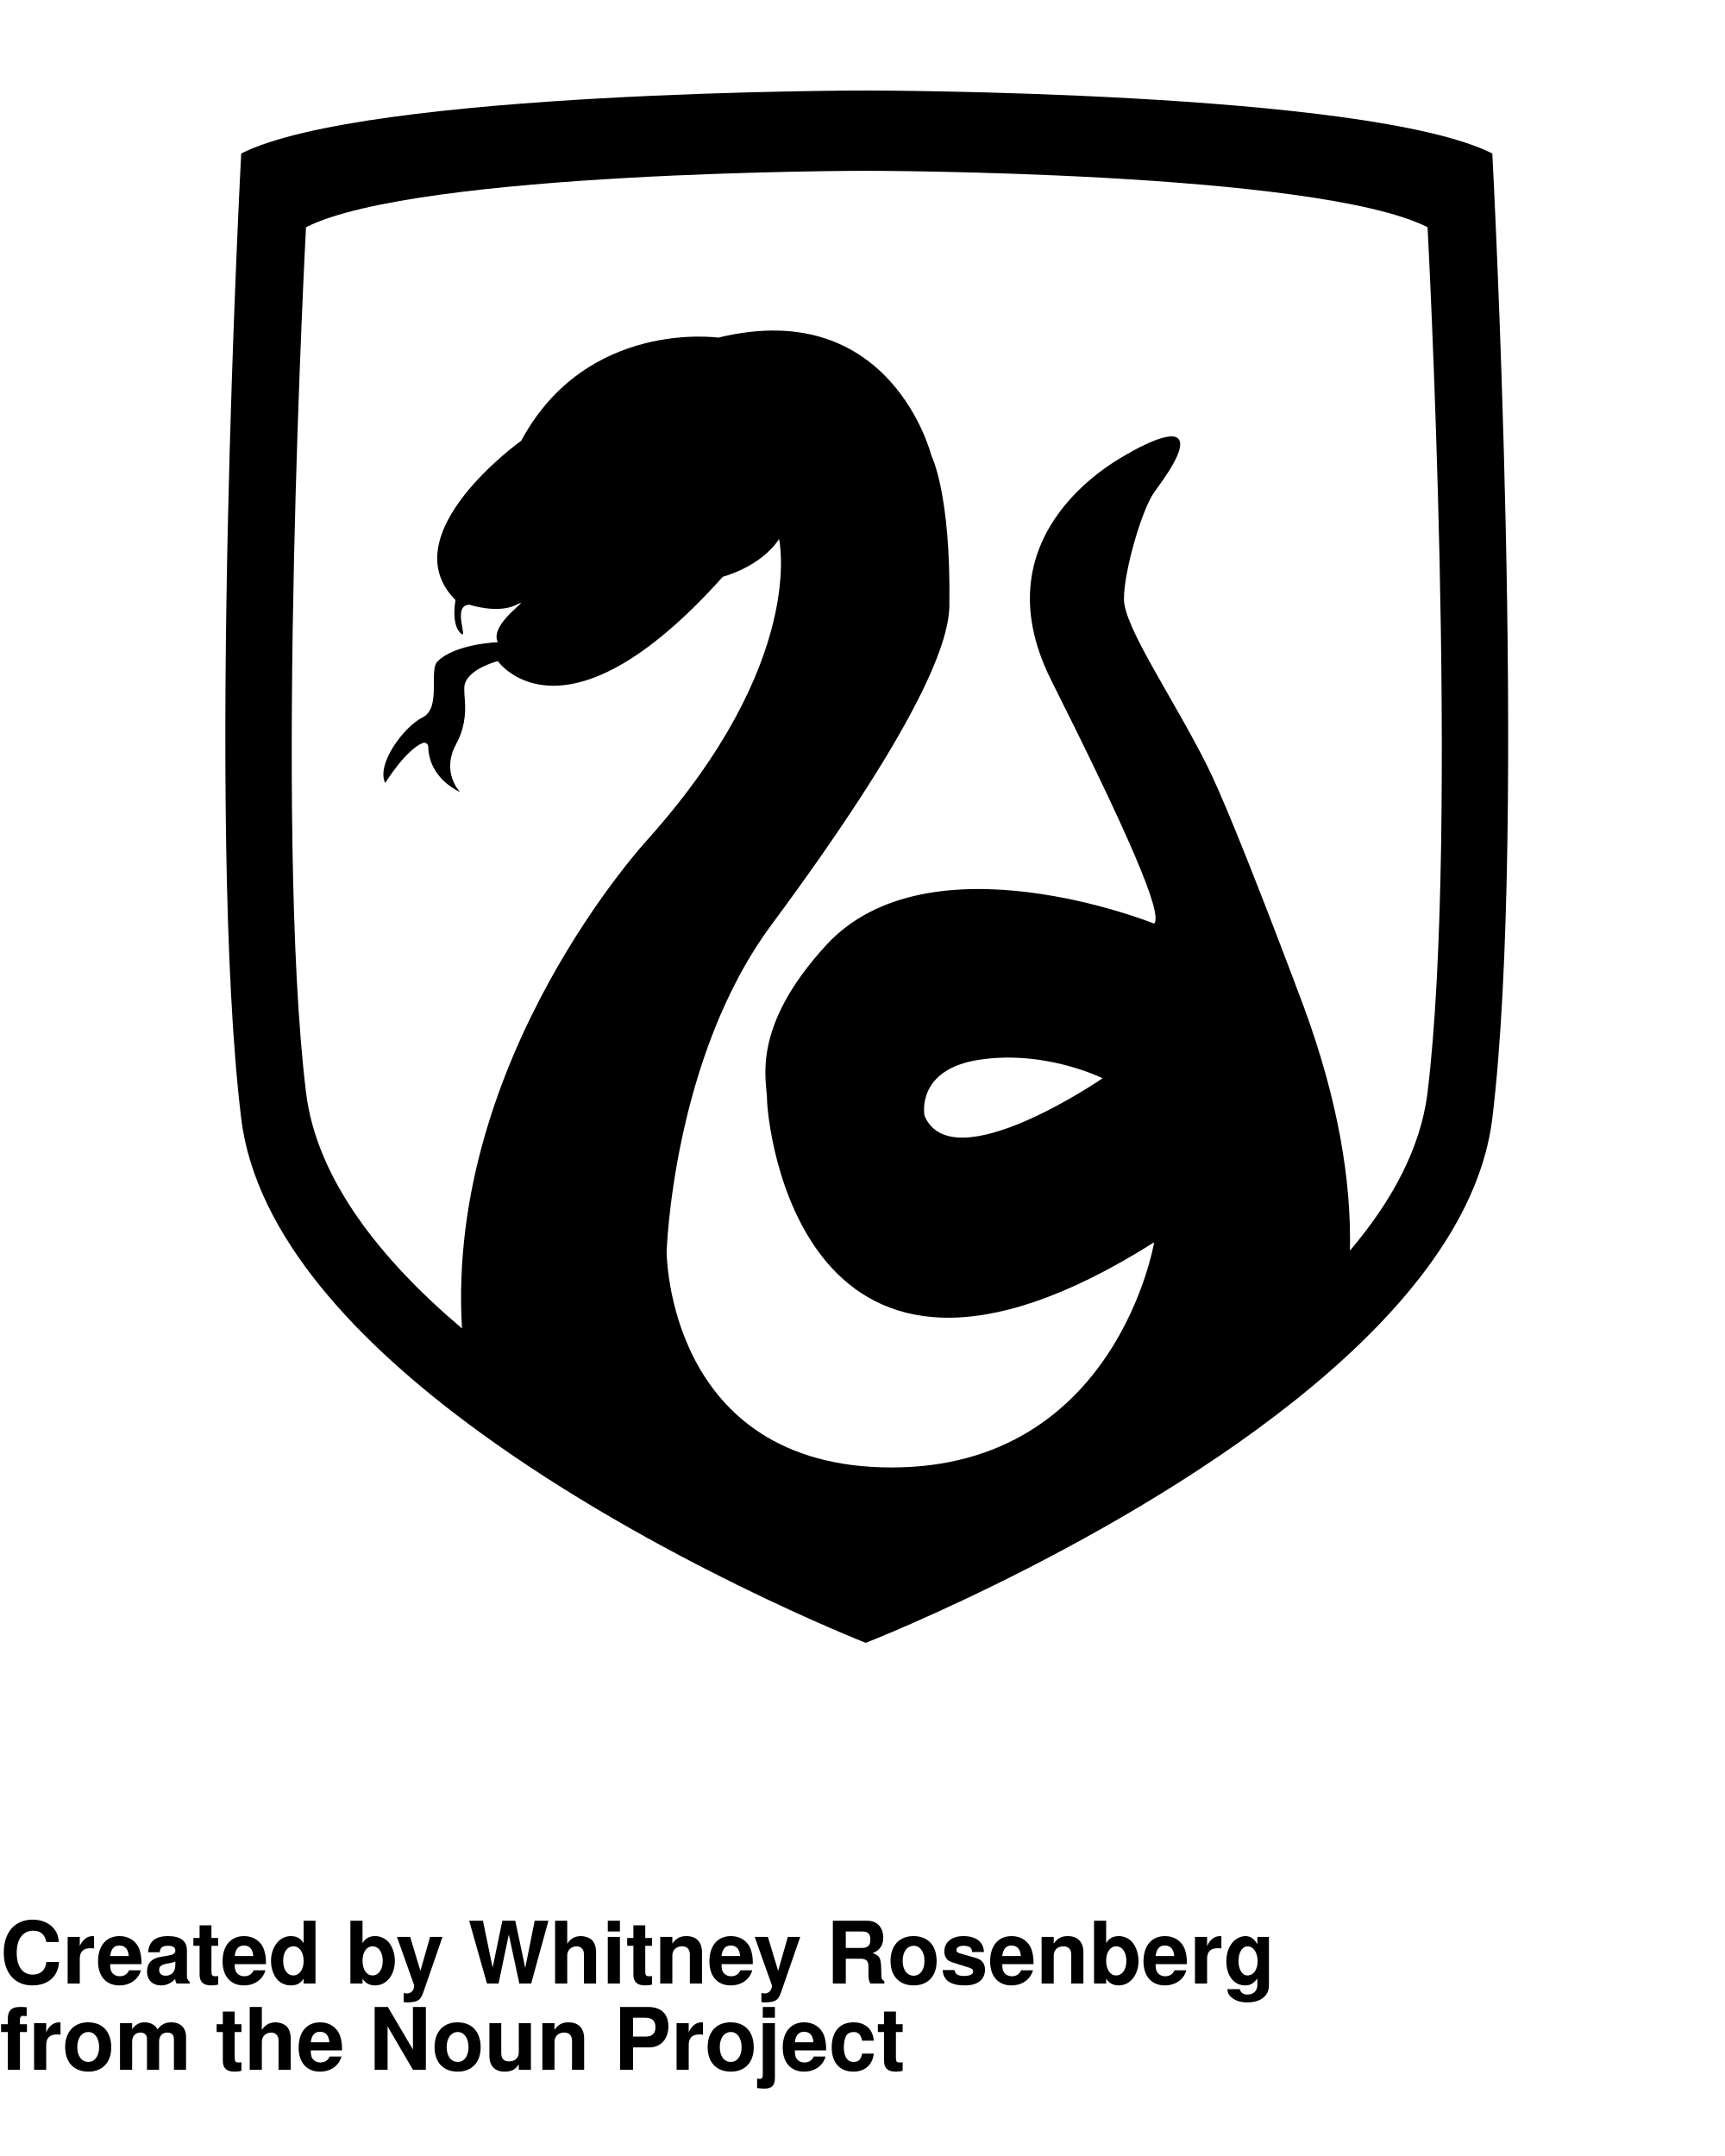
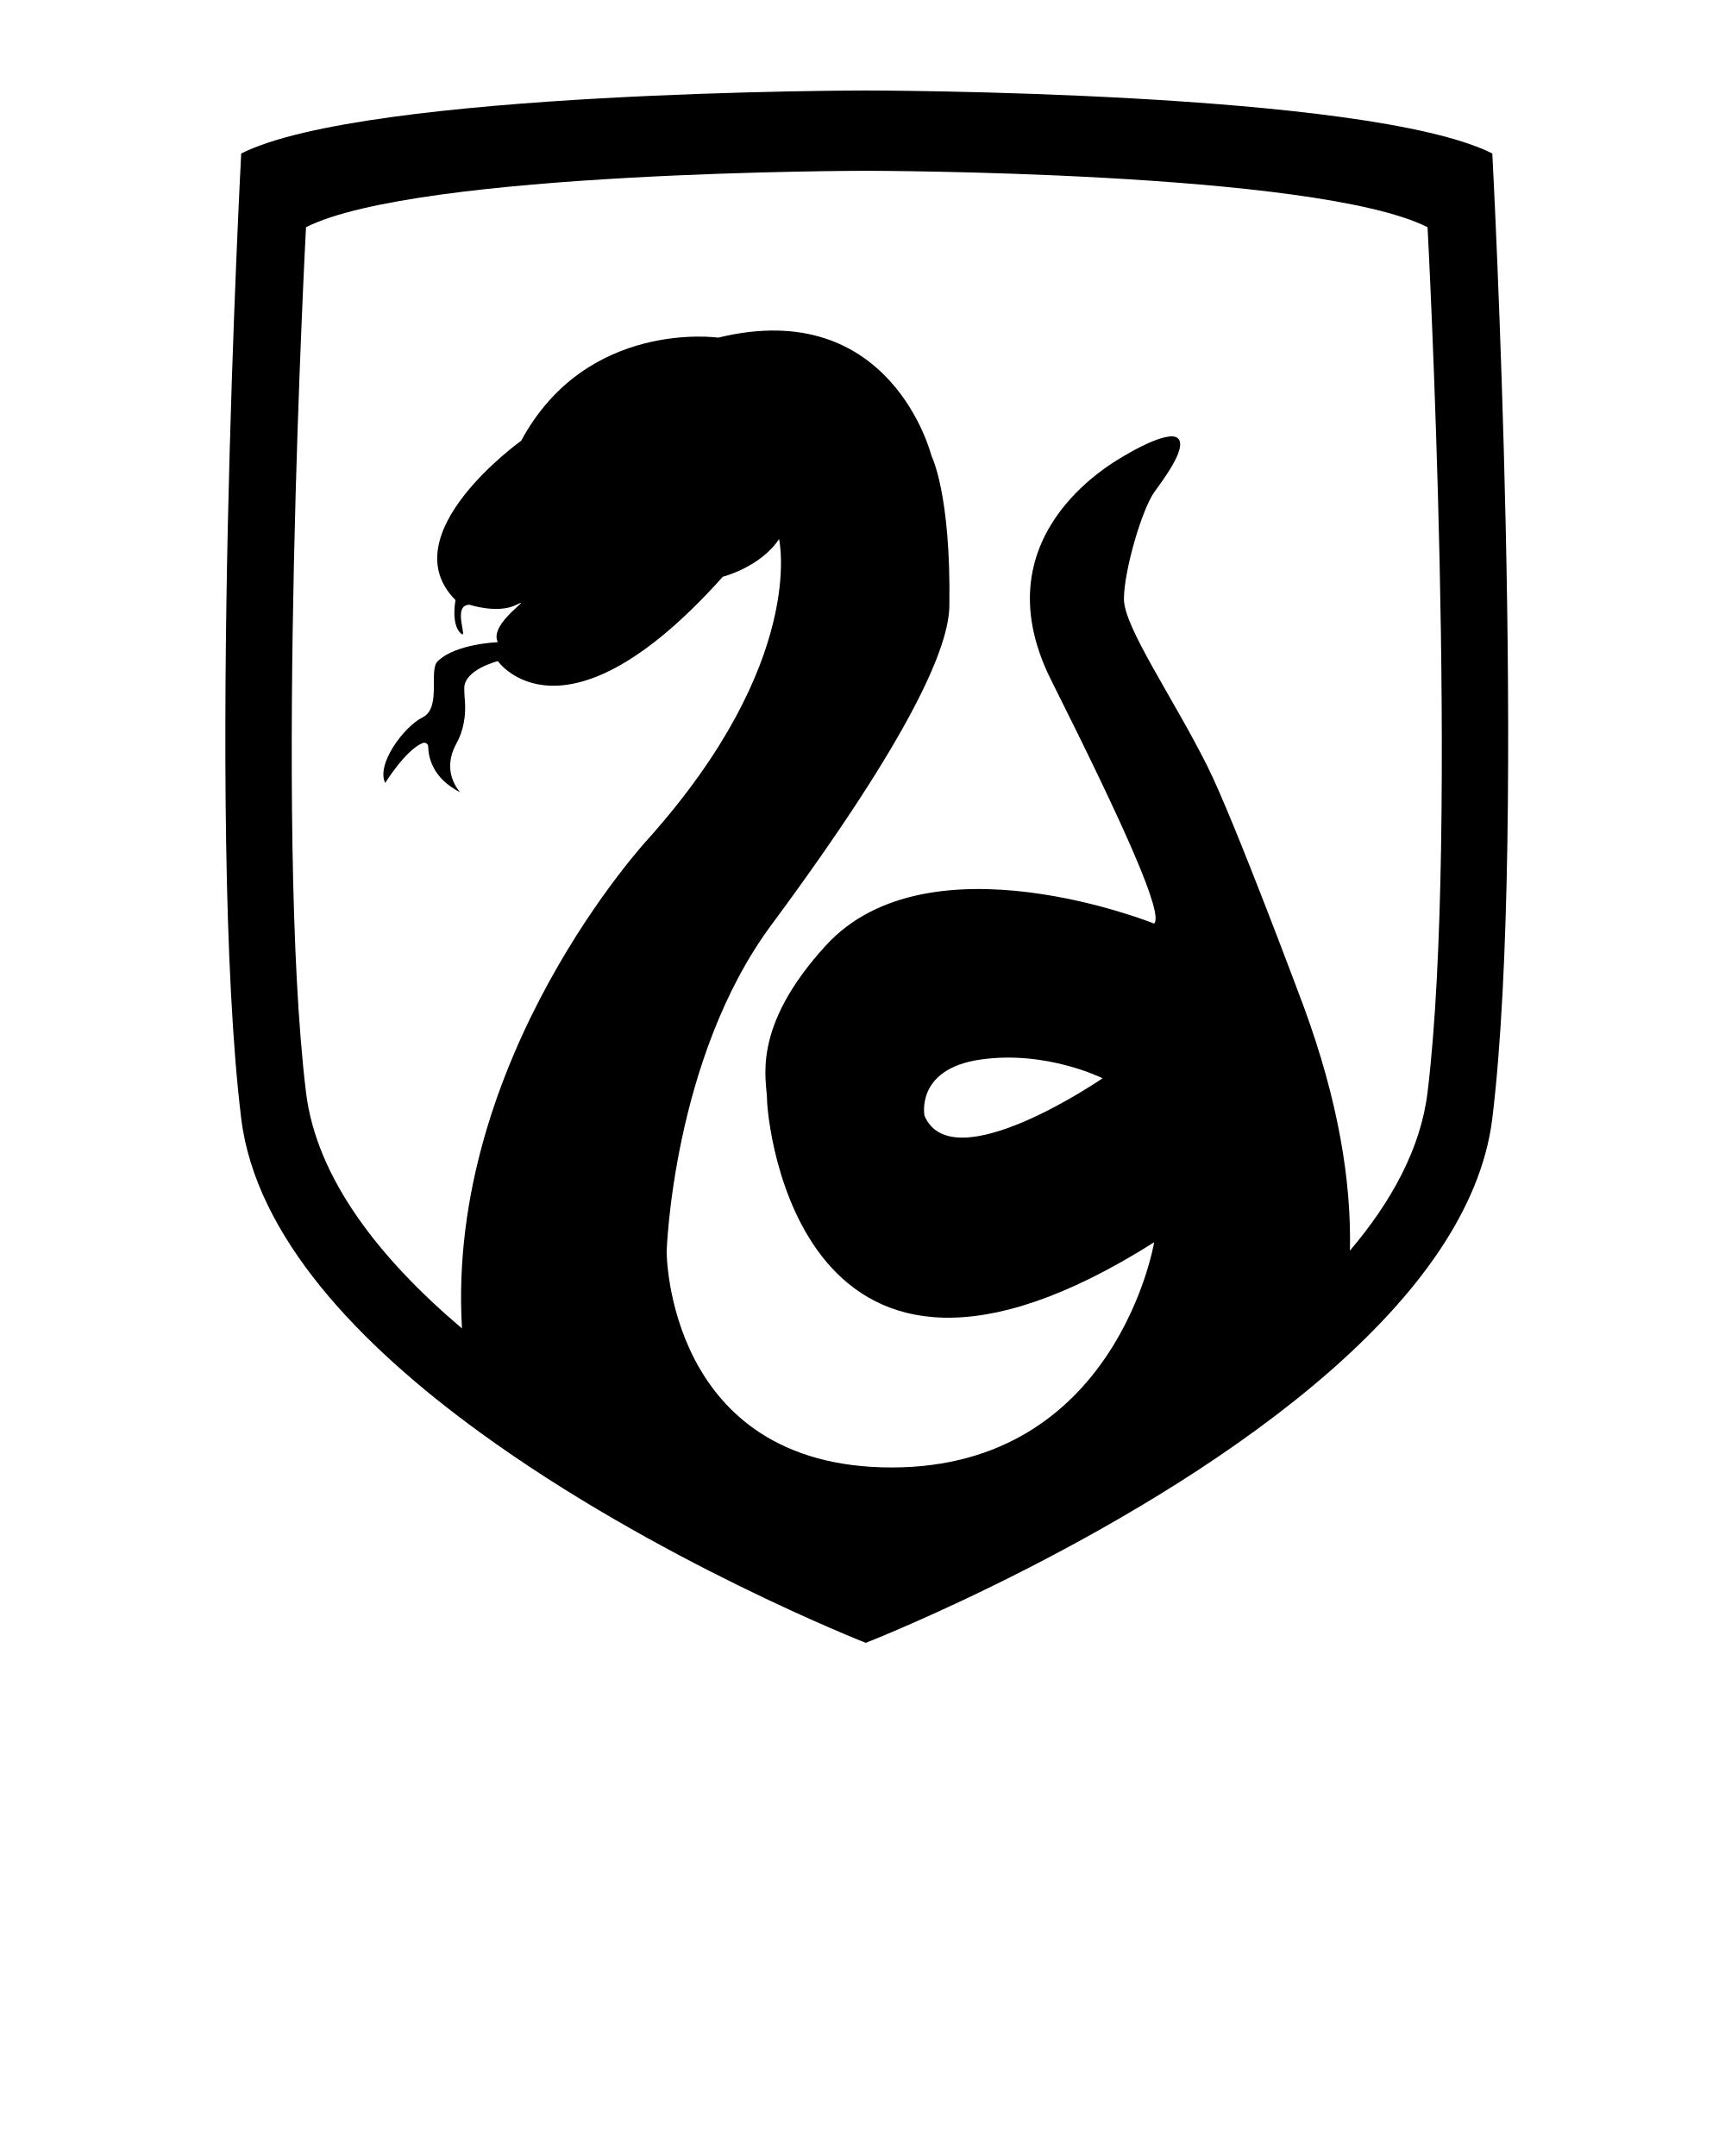
<svg xmlns="http://www.w3.org/2000/svg" version="1.1" x="0px" y="0px" viewBox="0 0 100 125" style="enable-background:new 0 0 100 100;" xml:space="preserve">
  <path d="M86.511,8.899c-7.262-3.652-36.321-3.652-36.321-3.652s-28.966,0-36.207,3.652c0,0-2.069,38.917,0,55.945  c0.838,6.859,6.869,13.128,13.79,18.166c10.241,7.469,22.417,12.238,22.417,12.238s16.138-6.3,26.928-15.766  c4.924-4.314,8.741-9.3,9.393-14.638C88.58,47.816,86.511,8.899,86.511,8.899z M82.756,63.334c-0.393,3.238-2.079,6.321-4.5,9.176  c0.093-4.034-0.683-8.7-2.648-14.069c0,0-4.053-10.894-5.608-14.004c-2-4-4.844-8.072-4.844-9.706c0-1.635,1.043-5.19,1.752-6.186  c0.495-0.696,1.935-2.576,1.386-3.124c-0.548-0.548-3.01,0.941-3.01,0.941c-0.093,0.093-8.7,4.355-4.355,13.055  c4.355,8.69,6.528,13.583,5.979,14.131c0,0-13.045-5.259-19.024,1.259c-4.417,4.821-3.417,7.872-3.417,8.959  s1.783,21.314,22.441,8.259c0,0-2.172,13.055-15.217,13.055S38.646,72.572,38.646,72.572s0.342-11.206,6.065-18.938  C53,42.436,55,37.436,55.035,35.147C55.136,28.631,54,26.436,54,26.436s-2.309-9.313-12.365-6.861c0,0-7.614-1.086-11.421,5.979  c0,0-7.603,5.431-3.807,9.238c0,0-0.269,1.355,0.279,1.903c0.538,0.538-0.548-1.634,0.538-1.634c0,0,1.635,0.548,2.721,0  c1.086-0.538-1.635,1.086-1.086,2.172c0,0-2.462,0.083-3.497,1.117c-0.517,0.517,0.238,2.69-0.859,3.238  c-1.086,0.538-2.71,2.721-2.172,3.807c0,0,1.179-1.914,2.172-2.317c0.155-0.062,0.321,0.052,0.321,0.217  c0.01,0.559,0.217,1.81,1.852,2.638c-0.093-0.103-1.097-1.221-0.228-2.803c0.434-0.776,0.579-1.686,0.497-2.576  c-0.021-0.217-0.031-0.435-0.031-0.652c0-1.086,1.945-1.572,1.945-1.572s3.807,5.431,13.045-4.893c0,0,2.172-0.548,3.259-2.183  c0,0,1.634,7.076-7.603,17.4c0,0-11.71,12.641-10.779,28.366c-4.717-3.993-8.431-8.669-9.041-13.686  c-1.862-15.269,0-50.162,0-50.162c6.486-3.269,32.462-3.269,32.462-3.269s26.048,0,32.555,3.269  C82.756,13.172,84.618,48.065,82.756,63.334z M63.918,62.516c0,0-8.7,5.979-10.324,2.172c0,0-0.548-2.721,3.259-3.259  C60.66,60.882,63.918,62.516,63.918,62.516z" />
-   <text x="0" y="115" fill="#000000" font-size="5px" font-weight="bold" font-family="'Helvetica Neue', Helvetica, Arial-Unicode, Arial, Sans-serif">Created by Whitney Rosenberg</text>
-   <text x="0" y="120" fill="#000000" font-size="5px" font-weight="bold" font-family="'Helvetica Neue', Helvetica, Arial-Unicode, Arial, Sans-serif">from the Noun Project</text>
</svg>
